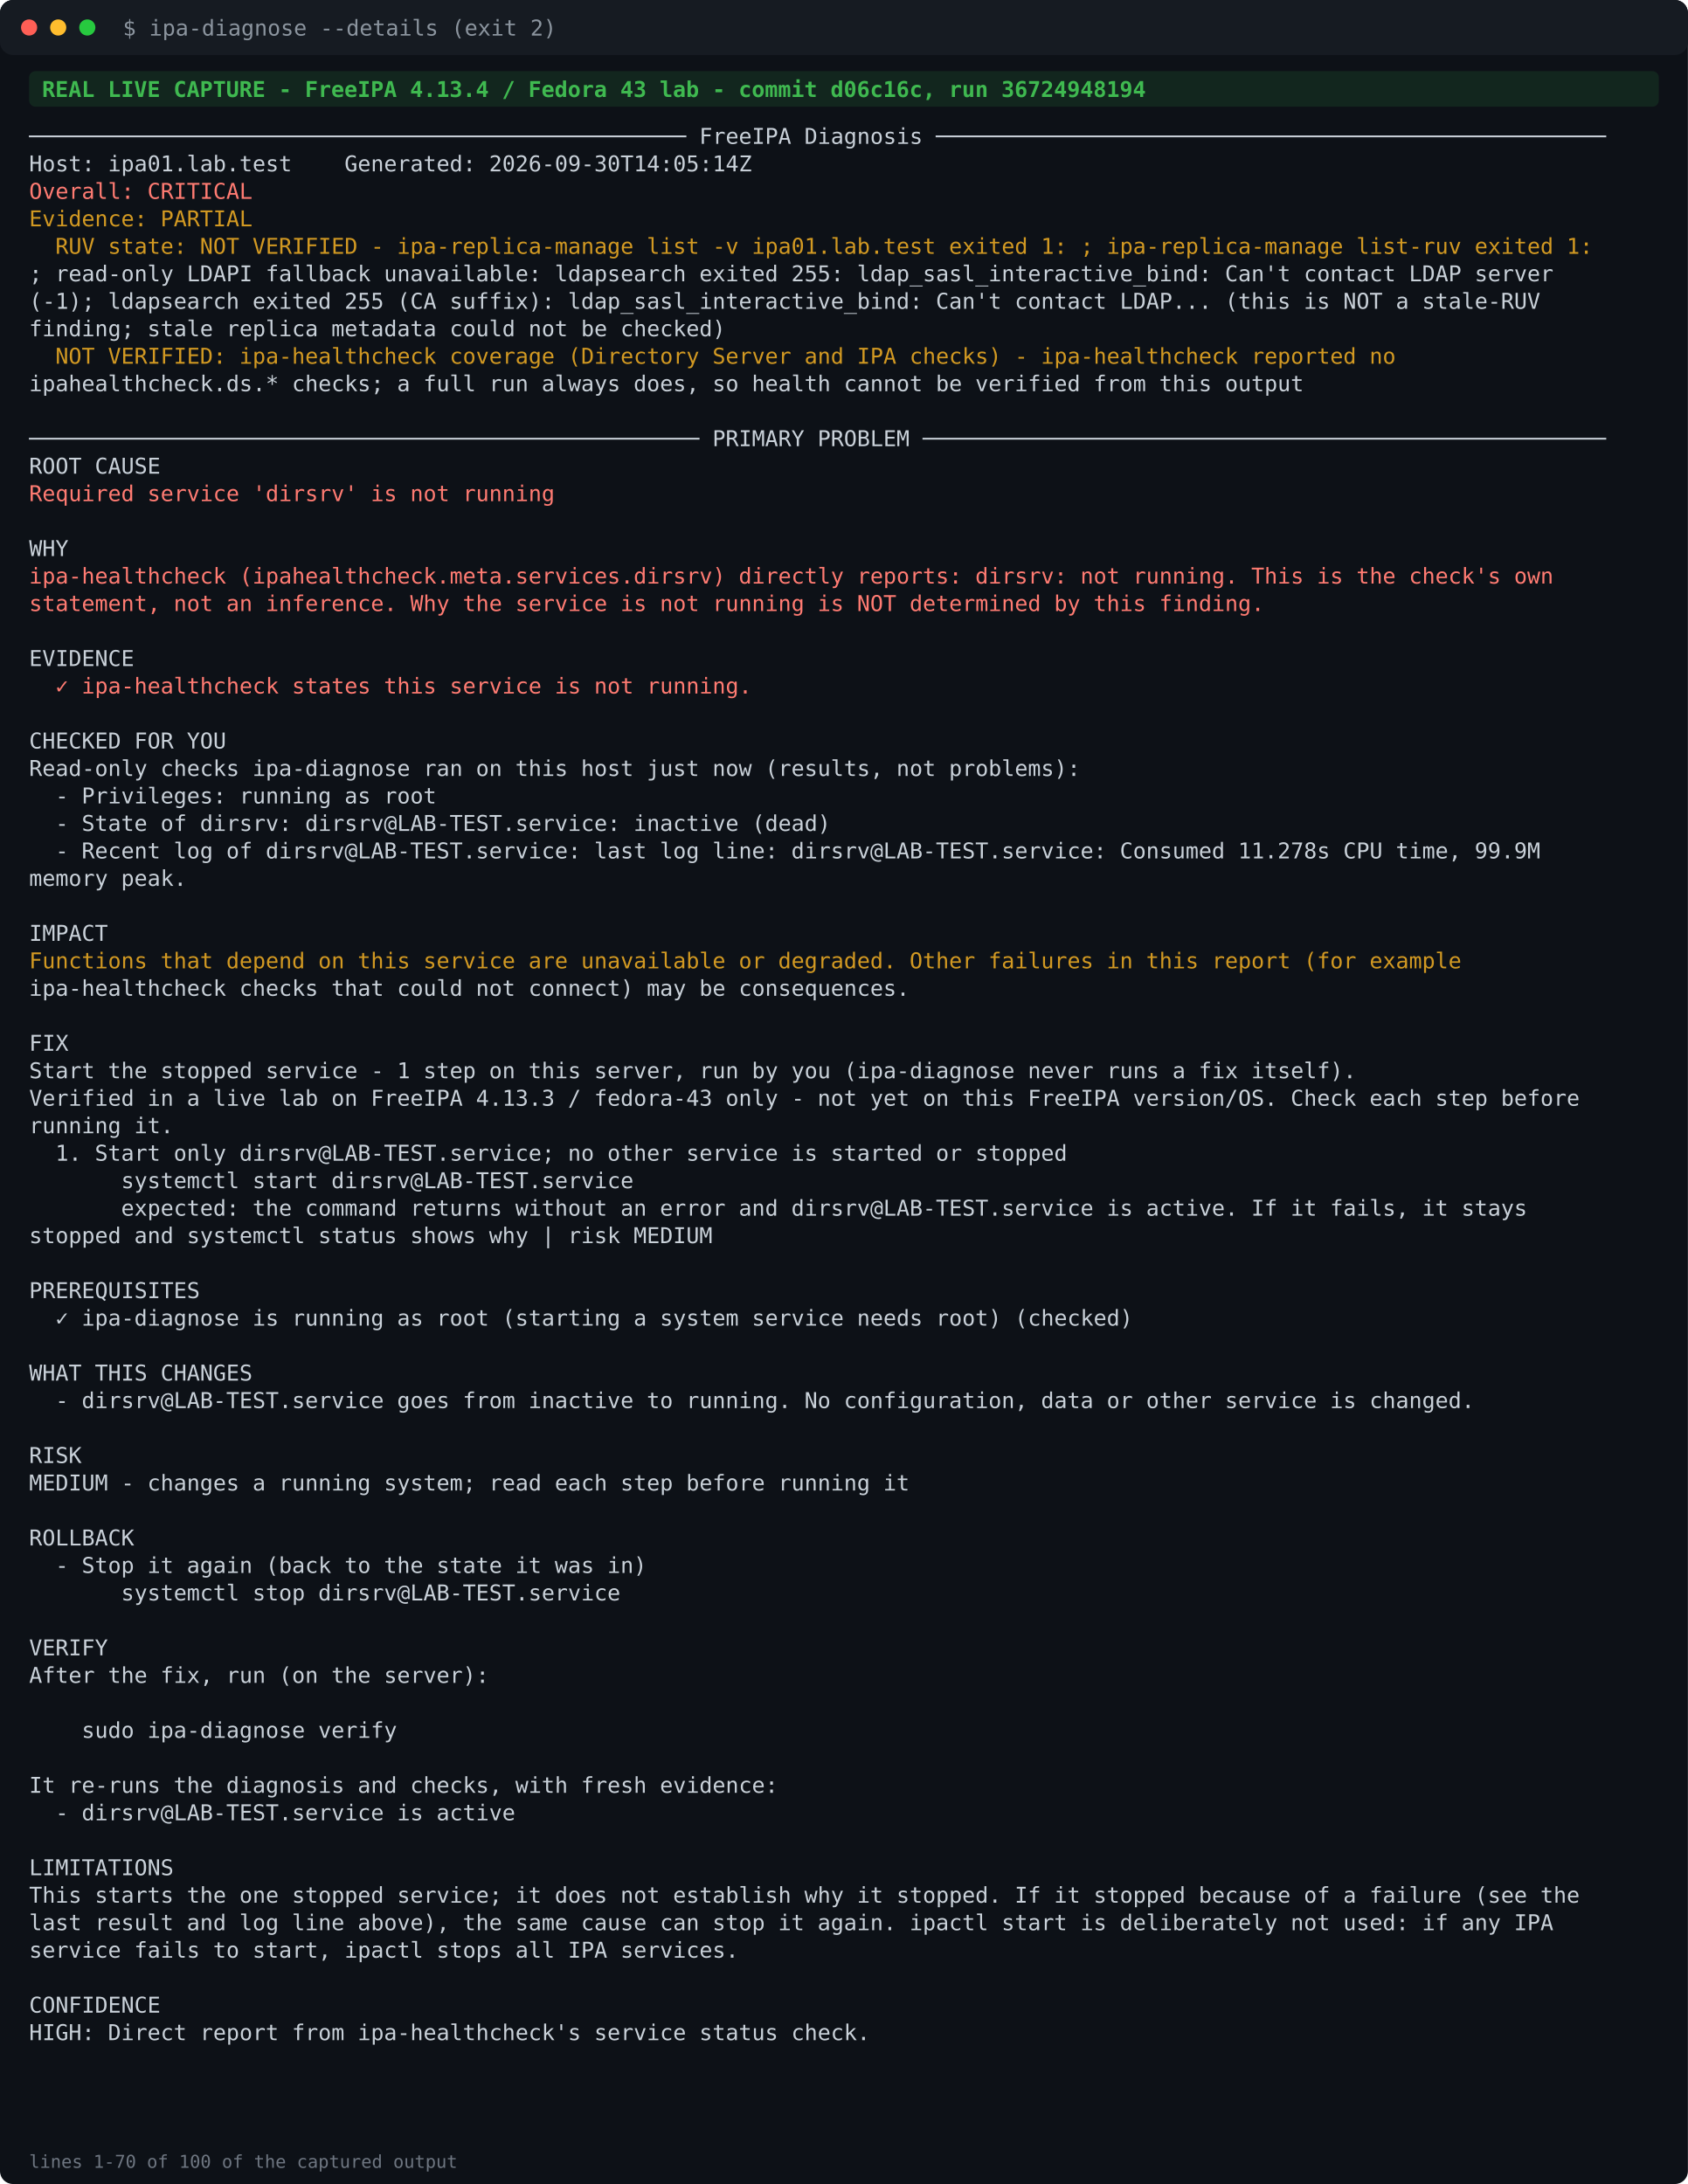
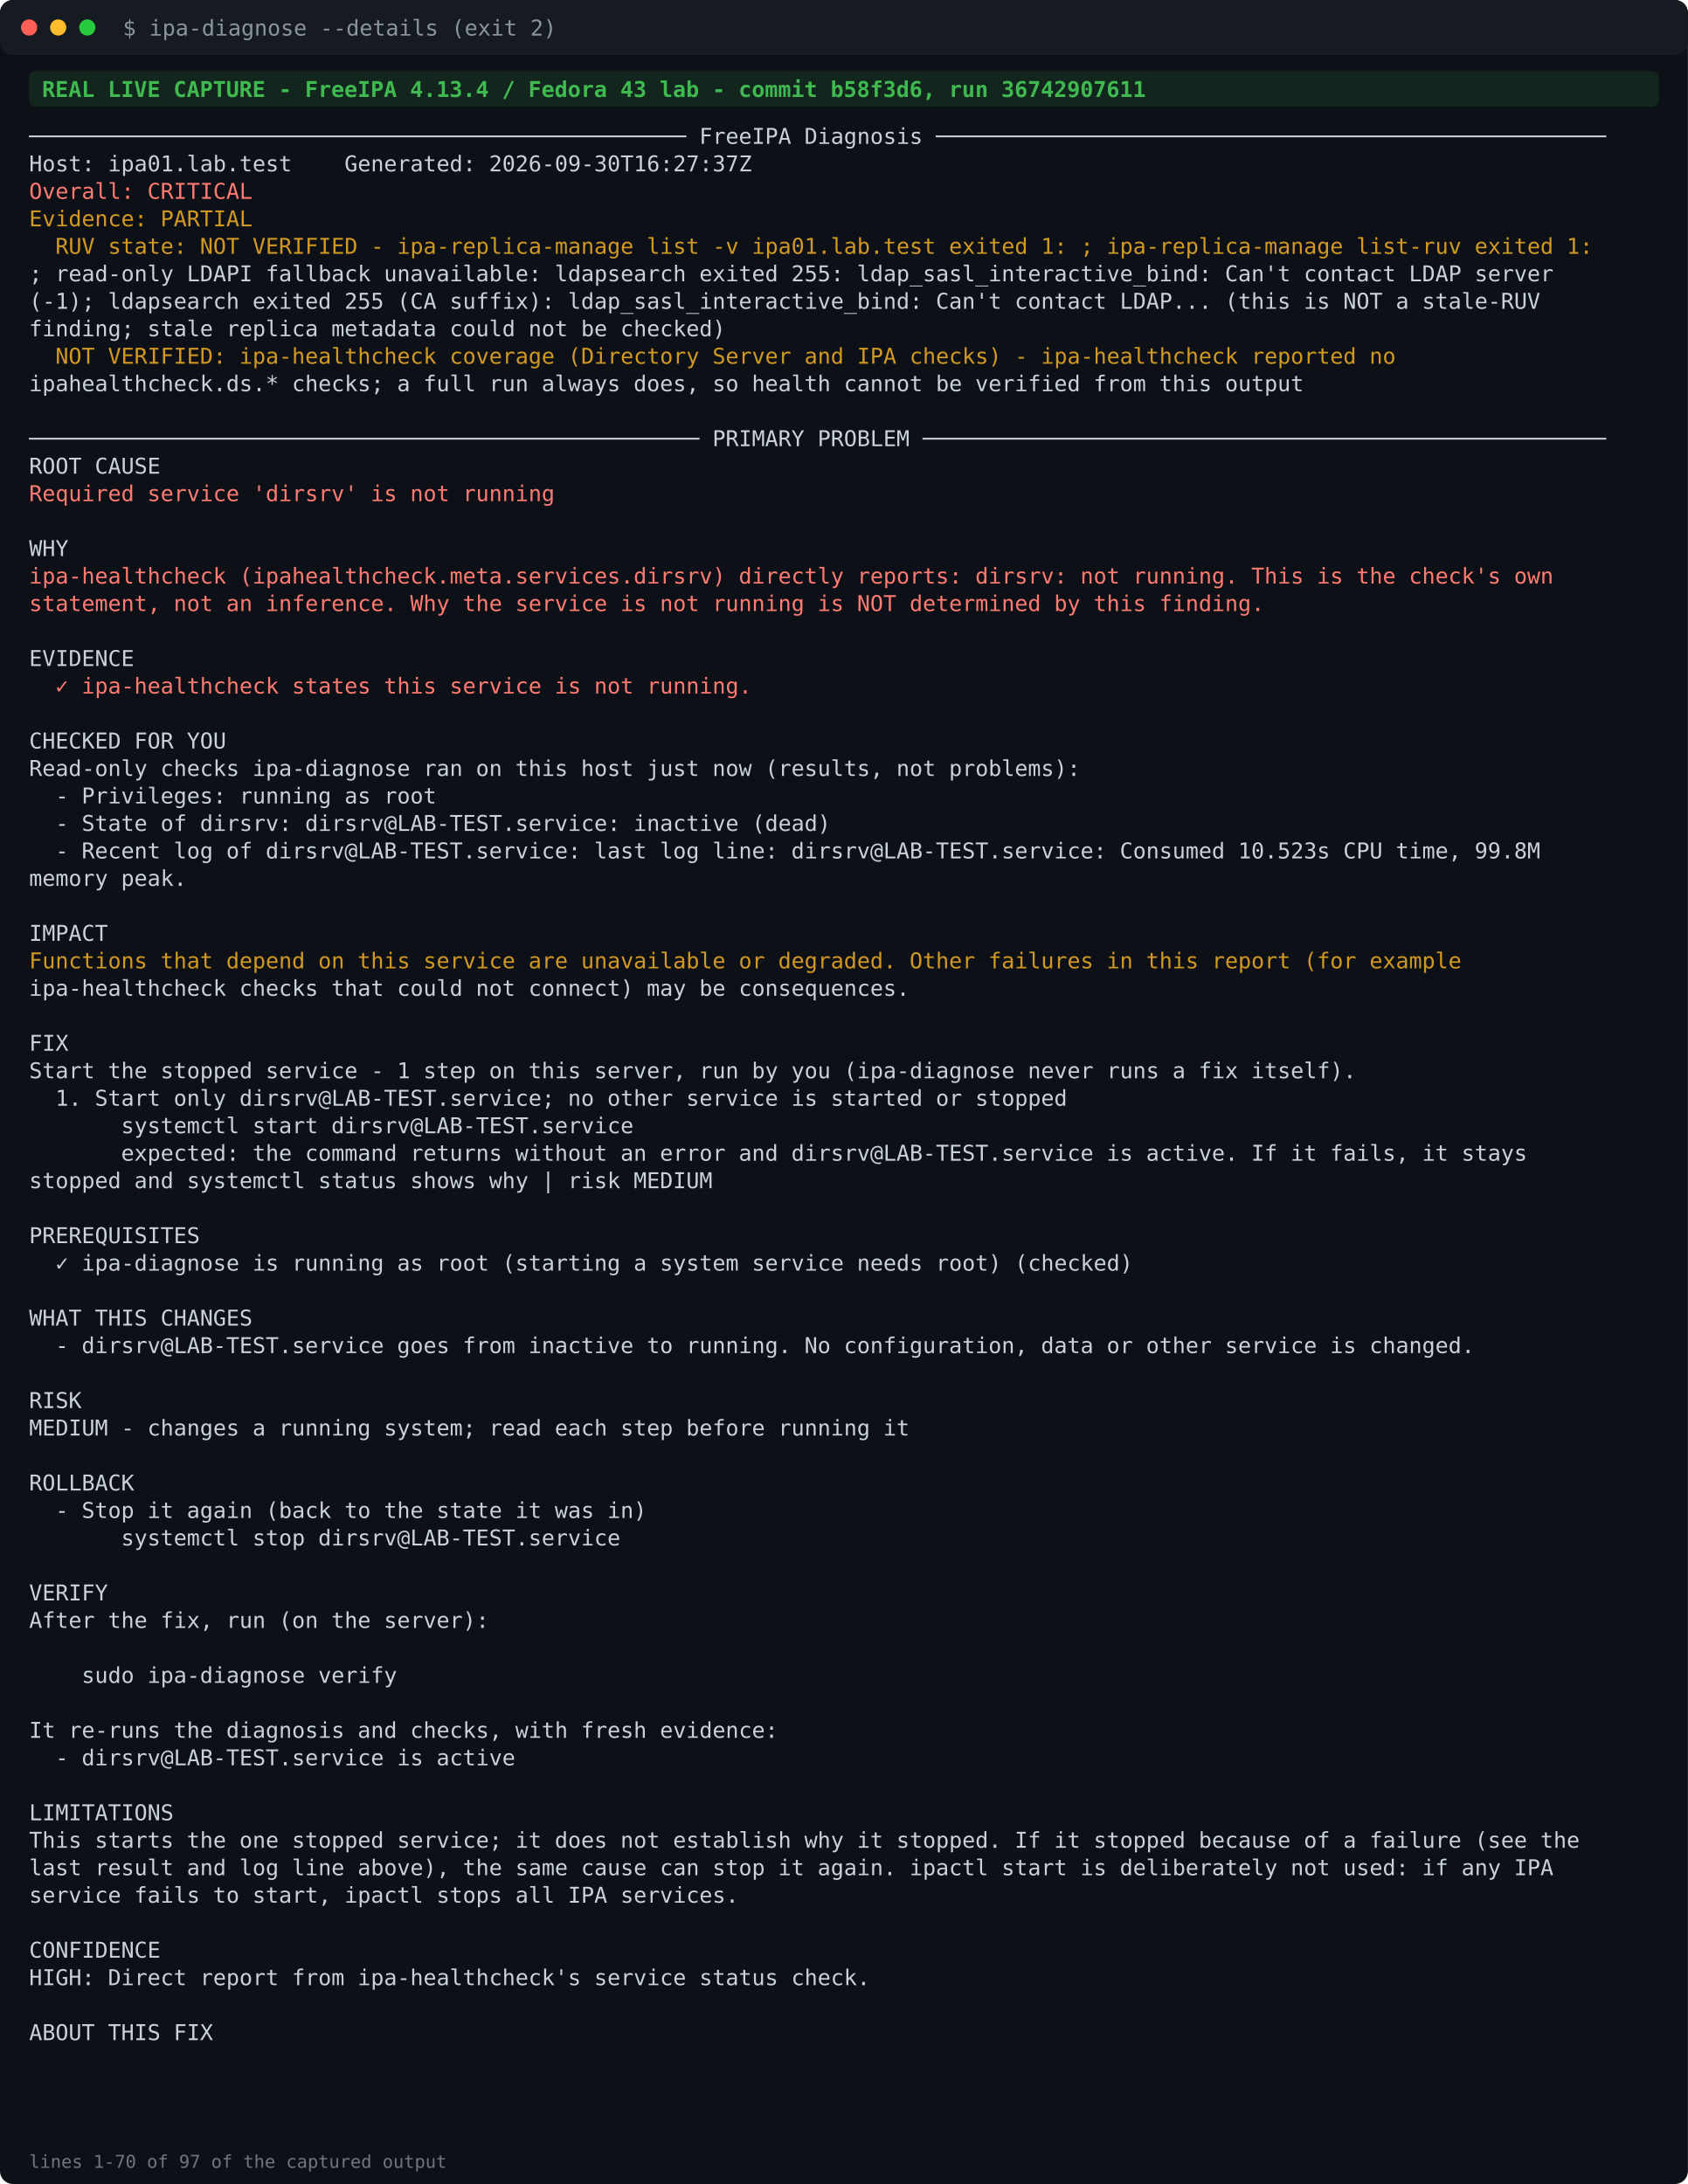
<svg xmlns="http://www.w3.org/2000/svg" width="1044" height="1351" viewBox="0 0 1044 1351" font-family="Consolas, Menlo, 'DejaVu Sans Mono', monospace" font-size="13.5">
  <rect width="1044" height="1351" rx="8" fill="#0d1117" />
  <rect width="1044" height="34" rx="8" fill="#161b22" />
  <circle cx="18" cy="17" r="5" fill="#ff5f56" />
  <circle cx="36" cy="17" r="5" fill="#ffbd2e" />
  <circle cx="54" cy="17" r="5" fill="#27c93f" />
  <text x="76" y="22" fill="#8b949e">$ ipa-diagnose --details   (exit 2)</text>
  <rect x="18" y="44" width="1008" height="22" rx="4" fill="#12261e" />
-   <text x="26" y="60" fill="#3fb950" font-weight="bold">REAL LIVE CAPTURE - FreeIPA 4.13.4 / Fedora 43 lab - commit d06c16c, run 36724948194</text>
+   <text x="26" y="60" fill="#3fb950" font-weight="bold">REAL LIVE CAPTURE - FreeIPA 4.13.4 / Fedora 43 lab - commit b58f3d6, run 36742907611</text>
  <text x="18" y="89" fill="#c9d1d9" xml:space="preserve">────────────────────────────────────────────────── FreeIPA Diagnosis ───────────────────────────────────────────────────</text>
-   <text x="18" y="106" fill="#c9d1d9" xml:space="preserve">Host: ipa01.lab.test    Generated: 2026-09-30T14:05:14Z</text>
+   <text x="18" y="106" fill="#c9d1d9" xml:space="preserve">Host: ipa01.lab.test    Generated: 2026-09-30T16:27:37Z</text>
  <text x="18" y="123" fill="#ff7b72" xml:space="preserve">Overall: CRITICAL</text>
  <text x="18" y="140" fill="#d29922" xml:space="preserve">Evidence: PARTIAL</text>
  <text x="18" y="157" fill="#d29922" xml:space="preserve">  RUV state: NOT VERIFIED - ipa-replica-manage list -v ipa01.lab.test exited 1: ; ipa-replica-manage list-ruv exited 1: </text>
  <text x="18" y="174" fill="#c9d1d9" xml:space="preserve">; read-only LDAPI fallback unavailable: ldapsearch exited 255: ldap_sasl_interactive_bind: Can't contact LDAP server </text>
  <text x="18" y="191" fill="#c9d1d9" xml:space="preserve">(-1); ldapsearch exited 255 (CA suffix): ldap_sasl_interactive_bind: Can't contact LDAP... (this is NOT a stale-RUV </text>
  <text x="18" y="208" fill="#c9d1d9" xml:space="preserve">finding; stale replica metadata could not be checked)</text>
  <text x="18" y="225" fill="#d29922" xml:space="preserve">  NOT VERIFIED: ipa-healthcheck coverage (Directory Server and IPA checks) - ipa-healthcheck reported no </text>
  <text x="18" y="242" fill="#c9d1d9" xml:space="preserve">ipahealthcheck.ds.* checks; a full run always does, so health cannot be verified from this output</text>
  <text x="18" y="259" fill="#c9d1d9" xml:space="preserve" />
  <text x="18" y="276" fill="#c9d1d9" xml:space="preserve">─────────────────────────────────────────────────── PRIMARY PROBLEM ────────────────────────────────────────────────────</text>
  <text x="18" y="293" fill="#c9d1d9" xml:space="preserve">ROOT CAUSE</text>
  <text x="18" y="310" fill="#ff7b72" xml:space="preserve">Required service 'dirsrv' is not running</text>
  <text x="18" y="327" fill="#c9d1d9" xml:space="preserve" />
  <text x="18" y="344" fill="#c9d1d9" xml:space="preserve">WHY</text>
  <text x="18" y="361" fill="#ff7b72" xml:space="preserve">ipa-healthcheck (ipahealthcheck.meta.services.dirsrv) directly reports: dirsrv: not running. This is the check's own </text>
  <text x="18" y="378" fill="#ff7b72" xml:space="preserve">statement, not an inference. Why the service is not running is NOT determined by this finding.</text>
  <text x="18" y="395" fill="#c9d1d9" xml:space="preserve" />
  <text x="18" y="412" fill="#c9d1d9" xml:space="preserve">EVIDENCE</text>
  <text x="18" y="429" fill="#ff7b72" xml:space="preserve">  ✓ ipa-healthcheck states this service is not running.</text>
  <text x="18" y="446" fill="#c9d1d9" xml:space="preserve" />
  <text x="18" y="463" fill="#c9d1d9" xml:space="preserve">CHECKED FOR YOU</text>
  <text x="18" y="480" fill="#c9d1d9" xml:space="preserve">Read-only checks ipa-diagnose ran on this host just now (results, not problems):</text>
  <text x="18" y="497" fill="#c9d1d9" xml:space="preserve">  - Privileges: running as root</text>
  <text x="18" y="514" fill="#c9d1d9" xml:space="preserve">  - State of dirsrv: dirsrv@LAB-TEST.service: inactive (dead)</text>
-   <text x="18" y="531" fill="#c9d1d9" xml:space="preserve">  - Recent log of dirsrv@LAB-TEST.service: last log line: dirsrv@LAB-TEST.service: Consumed 11.278s CPU time, 99.9M </text>
+   <text x="18" y="531" fill="#c9d1d9" xml:space="preserve">  - Recent log of dirsrv@LAB-TEST.service: last log line: dirsrv@LAB-TEST.service: Consumed 10.523s CPU time, 99.8M </text>
  <text x="18" y="548" fill="#c9d1d9" xml:space="preserve">memory peak.</text>
  <text x="18" y="565" fill="#c9d1d9" xml:space="preserve" />
  <text x="18" y="582" fill="#c9d1d9" xml:space="preserve">IMPACT</text>
  <text x="18" y="599" fill="#d29922" xml:space="preserve">Functions that depend on this service are unavailable or degraded. Other failures in this report (for example </text>
  <text x="18" y="616" fill="#c9d1d9" xml:space="preserve">ipa-healthcheck checks that could not connect) may be consequences.</text>
  <text x="18" y="633" fill="#c9d1d9" xml:space="preserve" />
  <text x="18" y="650" fill="#c9d1d9" xml:space="preserve">FIX</text>
  <text x="18" y="667" fill="#c9d1d9" xml:space="preserve">Start the stopped service - 1 step on this server, run by you (ipa-diagnose never runs a fix itself).</text>
-   <text x="18" y="684" fill="#c9d1d9" xml:space="preserve">Verified in a live lab on FreeIPA 4.13.3 / fedora-43 only - not yet on this FreeIPA version/OS. Check each step before </text>
-   <text x="18" y="701" fill="#c9d1d9" xml:space="preserve">running it.</text>
-   <text x="18" y="718" fill="#c9d1d9" xml:space="preserve">  1. Start only dirsrv@LAB-TEST.service; no other service is started or stopped</text>
-   <text x="18" y="735" fill="#c9d1d9" xml:space="preserve">       systemctl start dirsrv@LAB-TEST.service</text>
-   <text x="18" y="752" fill="#c9d1d9" xml:space="preserve">       expected: the command returns without an error and dirsrv@LAB-TEST.service is active. If it fails, it stays </text>
-   <text x="18" y="769" fill="#c9d1d9" xml:space="preserve">stopped and systemctl status shows why | risk MEDIUM</text>
-   <text x="18" y="786" fill="#c9d1d9" xml:space="preserve" />
-   <text x="18" y="803" fill="#c9d1d9" xml:space="preserve">PREREQUISITES</text>
-   <text x="18" y="820" fill="#c9d1d9" xml:space="preserve">  ✓ ipa-diagnose is running as root (starting a system service needs root) (checked)</text>
-   <text x="18" y="837" fill="#c9d1d9" xml:space="preserve" />
-   <text x="18" y="854" fill="#c9d1d9" xml:space="preserve">WHAT THIS CHANGES</text>
-   <text x="18" y="871" fill="#c9d1d9" xml:space="preserve">  - dirsrv@LAB-TEST.service goes from inactive to running. No configuration, data or other service is changed.</text>
-   <text x="18" y="888" fill="#c9d1d9" xml:space="preserve" />
-   <text x="18" y="905" fill="#c9d1d9" xml:space="preserve">RISK</text>
-   <text x="18" y="922" fill="#c9d1d9" xml:space="preserve">MEDIUM - changes a running system; read each step before running it</text>
-   <text x="18" y="939" fill="#c9d1d9" xml:space="preserve" />
-   <text x="18" y="956" fill="#c9d1d9" xml:space="preserve">ROLLBACK</text>
-   <text x="18" y="973" fill="#c9d1d9" xml:space="preserve">  - Stop it again (back to the state it was in)</text>
-   <text x="18" y="990" fill="#c9d1d9" xml:space="preserve">       systemctl stop dirsrv@LAB-TEST.service</text>
-   <text x="18" y="1007" fill="#c9d1d9" xml:space="preserve" />
-   <text x="18" y="1024" fill="#c9d1d9" xml:space="preserve">VERIFY</text>
-   <text x="18" y="1041" fill="#c9d1d9" xml:space="preserve">After the fix, run (on the server):</text>
+   <text x="18" y="684" fill="#c9d1d9" xml:space="preserve">  1. Start only dirsrv@LAB-TEST.service; no other service is started or stopped</text>
+   <text x="18" y="701" fill="#c9d1d9" xml:space="preserve">       systemctl start dirsrv@LAB-TEST.service</text>
+   <text x="18" y="718" fill="#c9d1d9" xml:space="preserve">       expected: the command returns without an error and dirsrv@LAB-TEST.service is active. If it fails, it stays </text>
+   <text x="18" y="735" fill="#c9d1d9" xml:space="preserve">stopped and systemctl status shows why | risk MEDIUM</text>
+   <text x="18" y="752" fill="#c9d1d9" xml:space="preserve" />
+   <text x="18" y="769" fill="#c9d1d9" xml:space="preserve">PREREQUISITES</text>
+   <text x="18" y="786" fill="#c9d1d9" xml:space="preserve">  ✓ ipa-diagnose is running as root (starting a system service needs root) (checked)</text>
+   <text x="18" y="803" fill="#c9d1d9" xml:space="preserve" />
+   <text x="18" y="820" fill="#c9d1d9" xml:space="preserve">WHAT THIS CHANGES</text>
+   <text x="18" y="837" fill="#c9d1d9" xml:space="preserve">  - dirsrv@LAB-TEST.service goes from inactive to running. No configuration, data or other service is changed.</text>
+   <text x="18" y="854" fill="#c9d1d9" xml:space="preserve" />
+   <text x="18" y="871" fill="#c9d1d9" xml:space="preserve">RISK</text>
+   <text x="18" y="888" fill="#c9d1d9" xml:space="preserve">MEDIUM - changes a running system; read each step before running it</text>
+   <text x="18" y="905" fill="#c9d1d9" xml:space="preserve" />
+   <text x="18" y="922" fill="#c9d1d9" xml:space="preserve">ROLLBACK</text>
+   <text x="18" y="939" fill="#c9d1d9" xml:space="preserve">  - Stop it again (back to the state it was in)</text>
+   <text x="18" y="956" fill="#c9d1d9" xml:space="preserve">       systemctl stop dirsrv@LAB-TEST.service</text>
+   <text x="18" y="973" fill="#c9d1d9" xml:space="preserve" />
+   <text x="18" y="990" fill="#c9d1d9" xml:space="preserve">VERIFY</text>
+   <text x="18" y="1007" fill="#c9d1d9" xml:space="preserve">After the fix, run (on the server):</text>
+   <text x="18" y="1024" fill="#c9d1d9" xml:space="preserve" />
+   <text x="18" y="1041" fill="#c9d1d9" xml:space="preserve">    sudo ipa-diagnose verify</text>
  <text x="18" y="1058" fill="#c9d1d9" xml:space="preserve" />
-   <text x="18" y="1075" fill="#c9d1d9" xml:space="preserve">    sudo ipa-diagnose verify</text>
-   <text x="18" y="1092" fill="#c9d1d9" xml:space="preserve" />
-   <text x="18" y="1109" fill="#c9d1d9" xml:space="preserve">It re-runs the diagnosis and checks, with fresh evidence:</text>
-   <text x="18" y="1126" fill="#c9d1d9" xml:space="preserve">  - dirsrv@LAB-TEST.service is active</text>
-   <text x="18" y="1143" fill="#c9d1d9" xml:space="preserve" />
-   <text x="18" y="1160" fill="#c9d1d9" xml:space="preserve">LIMITATIONS</text>
-   <text x="18" y="1177" fill="#c9d1d9" xml:space="preserve">This starts the one stopped service; it does not establish why it stopped. If it stopped because of a failure (see the </text>
-   <text x="18" y="1194" fill="#c9d1d9" xml:space="preserve">last result and log line above), the same cause can stop it again. ipactl start is deliberately not used: if any IPA </text>
-   <text x="18" y="1211" fill="#c9d1d9" xml:space="preserve">service fails to start, ipactl stops all IPA services.</text>
-   <text x="18" y="1228" fill="#c9d1d9" xml:space="preserve" />
-   <text x="18" y="1245" fill="#c9d1d9" xml:space="preserve">CONFIDENCE</text>
-   <text x="18" y="1262" fill="#c9d1d9" xml:space="preserve">HIGH: Direct report from ipa-healthcheck's service status check.</text>
-   <text x="18" y="1341" fill="#6e7681" font-size="11">lines 1-70 of 100 of the captured output</text>
+   <text x="18" y="1075" fill="#c9d1d9" xml:space="preserve">It re-runs the diagnosis and checks, with fresh evidence:</text>
+   <text x="18" y="1092" fill="#c9d1d9" xml:space="preserve">  - dirsrv@LAB-TEST.service is active</text>
+   <text x="18" y="1109" fill="#c9d1d9" xml:space="preserve" />
+   <text x="18" y="1126" fill="#c9d1d9" xml:space="preserve">LIMITATIONS</text>
+   <text x="18" y="1143" fill="#c9d1d9" xml:space="preserve">This starts the one stopped service; it does not establish why it stopped. If it stopped because of a failure (see the </text>
+   <text x="18" y="1160" fill="#c9d1d9" xml:space="preserve">last result and log line above), the same cause can stop it again. ipactl start is deliberately not used: if any IPA </text>
+   <text x="18" y="1177" fill="#c9d1d9" xml:space="preserve">service fails to start, ipactl stops all IPA services.</text>
+   <text x="18" y="1194" fill="#c9d1d9" xml:space="preserve" />
+   <text x="18" y="1211" fill="#c9d1d9" xml:space="preserve">CONFIDENCE</text>
+   <text x="18" y="1228" fill="#c9d1d9" xml:space="preserve">HIGH: Direct report from ipa-healthcheck's service status check.</text>
+   <text x="18" y="1245" fill="#c9d1d9" xml:space="preserve" />
+   <text x="18" y="1262" fill="#c9d1d9" xml:space="preserve">ABOUT THIS FIX</text>
+   <text x="18" y="1341" fill="#6e7681" font-size="11">lines 1-70 of 97 of the captured output</text>
</svg>
